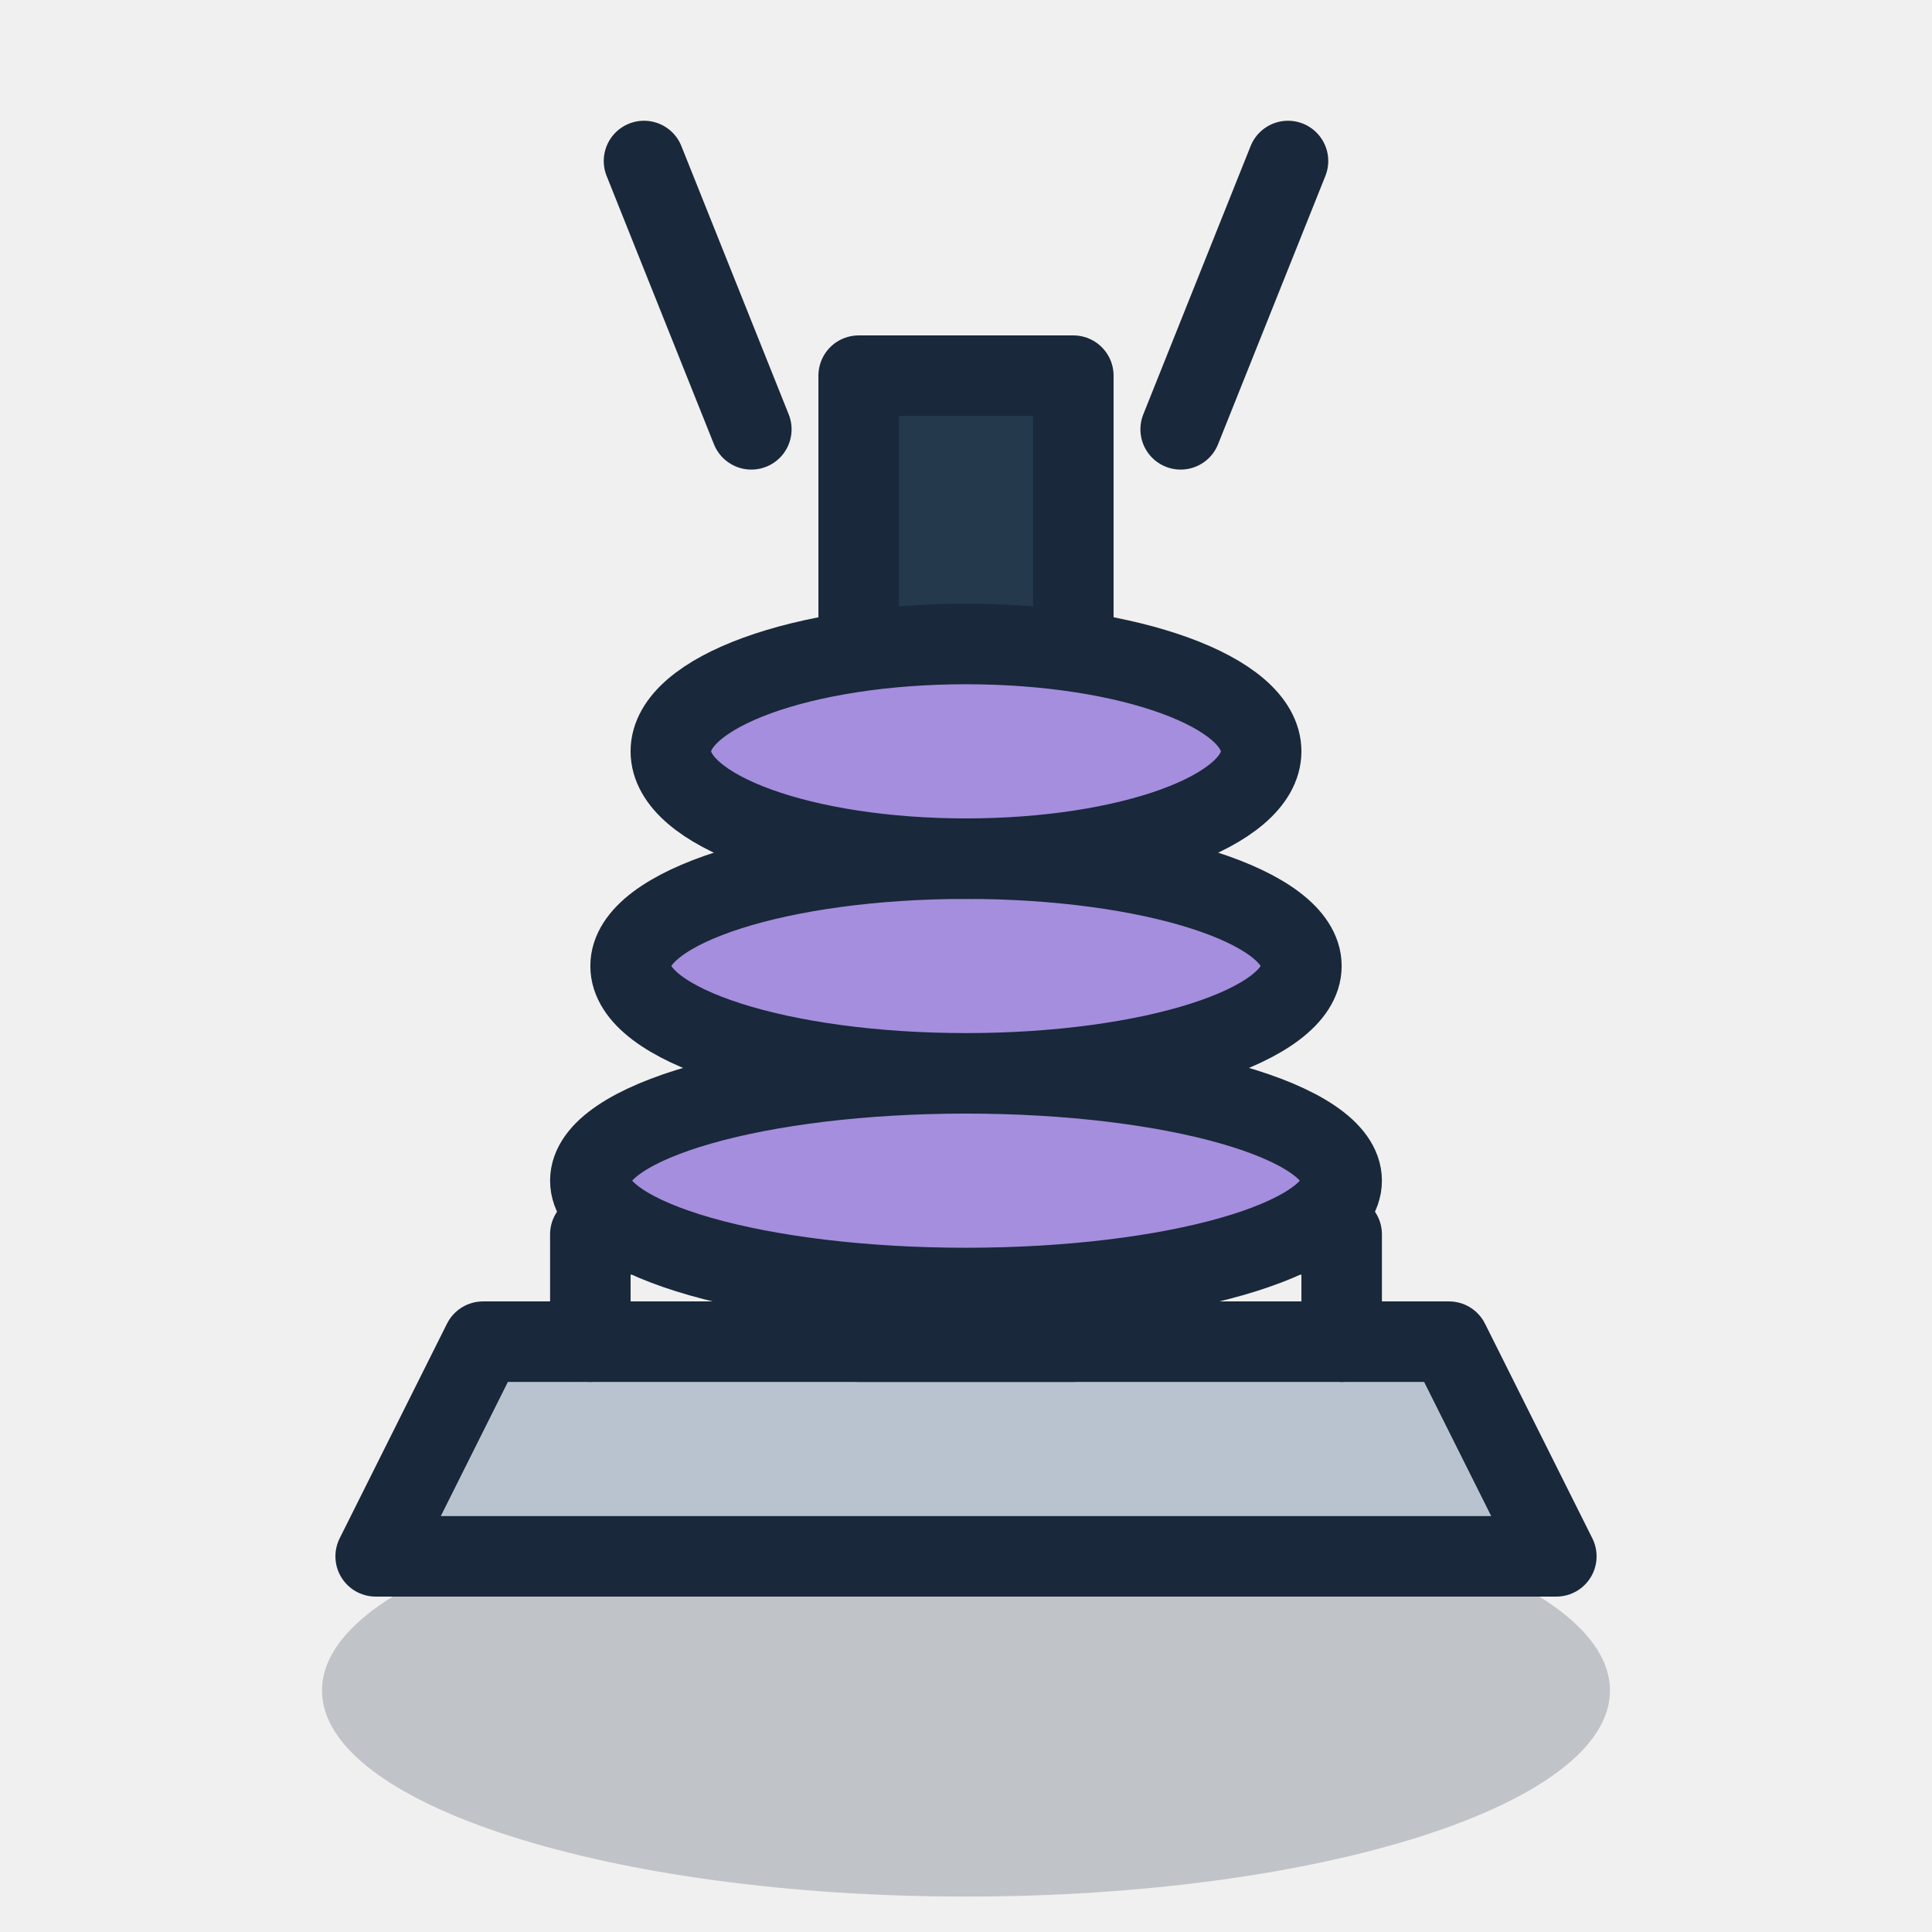
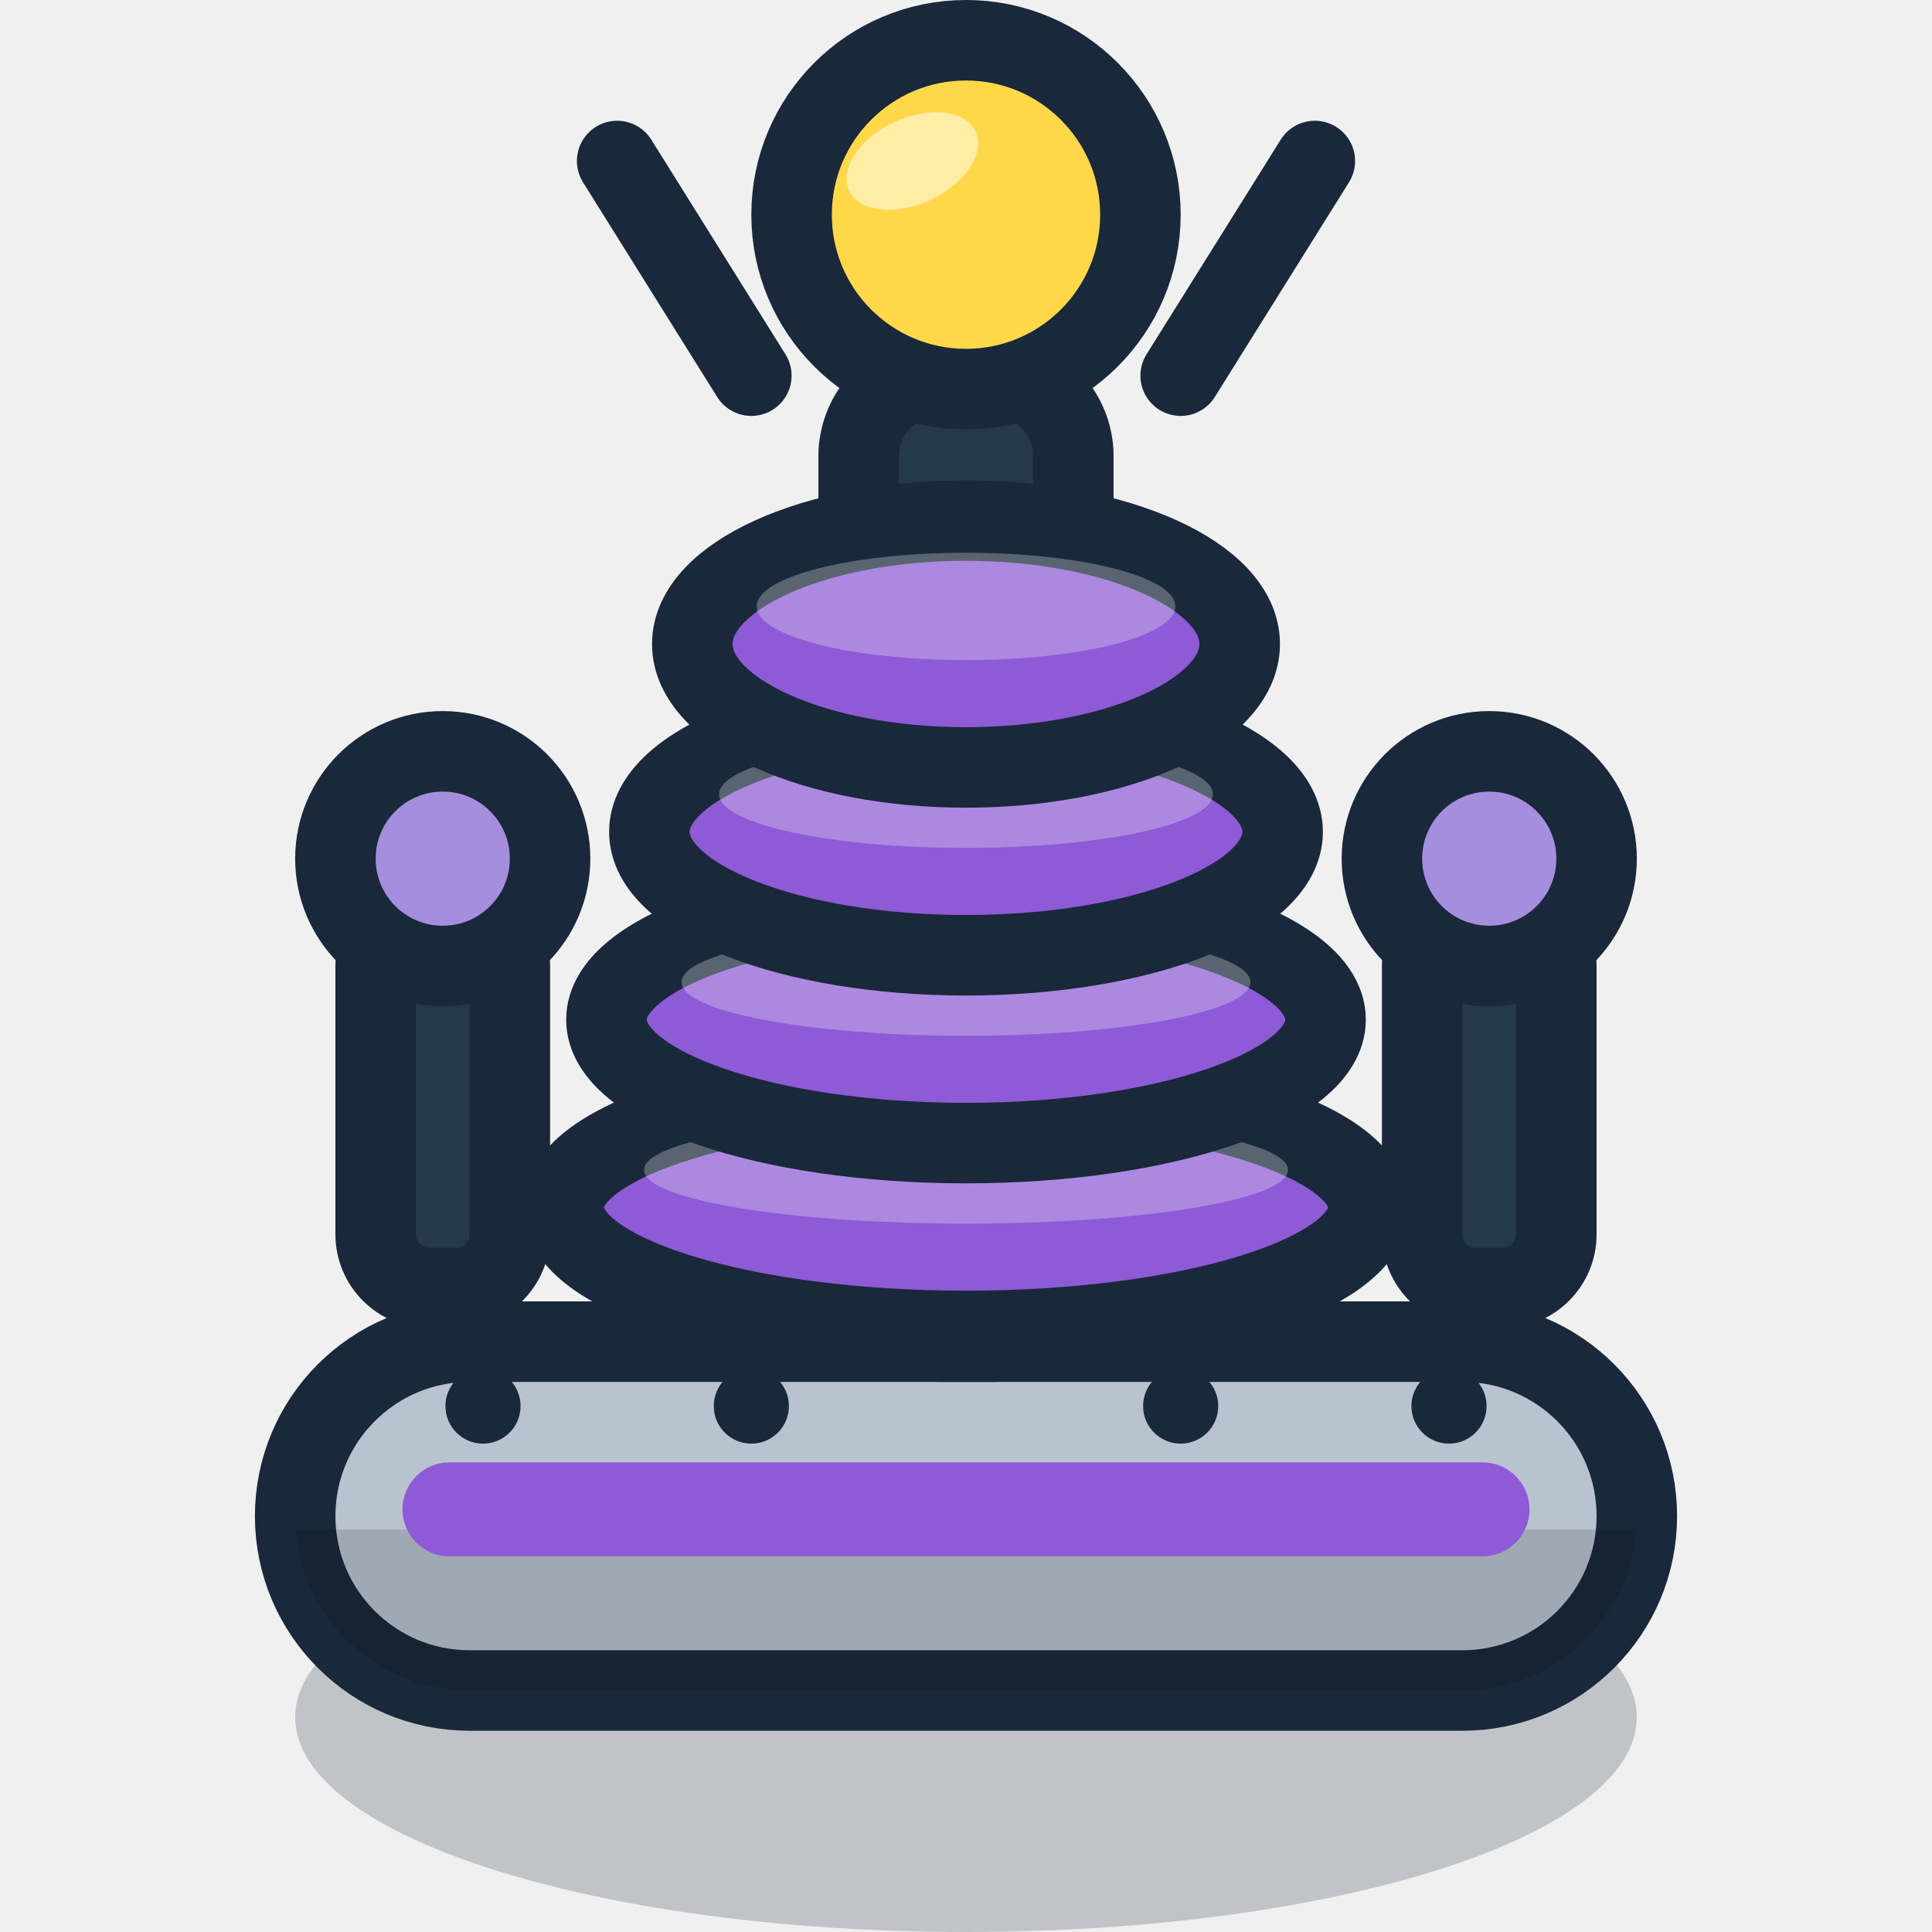
<svg xmlns="http://www.w3.org/2000/svg" viewBox="0 0 72 72" width="72" height="72" role="img">
  <g stroke="#19283A" stroke-width="3" stroke-linejoin="round" stroke-linecap="round">
-     <ellipse cx="36" cy="63" rx="24" ry="7.68" fill="#19283A" opacity="0.22" stroke="none" />
-     <path d="M14 58 L18 50 H54 L58 58 Z" fill="#B9C3CF" />
-     <path d="M22 50 V46 H50 V50" fill="none" />
-     <rect x="32" y="14" width="8" height="36" fill="#24394B" />
-     <ellipse cx="36" cy="44" rx="14" ry="4" fill="#A48EDD" />
-     <ellipse cx="36" cy="36" rx="12.5" ry="4" fill="#A48EDD" />
-     <ellipse cx="36" cy="28" rx="11" ry="4" fill="#A48EDD" />
-     <path d="M28 16 L24 6 M44 16 L48 6" stroke-width="3" />
+     <ellipse cx="36" cy="64" rx="25" ry="8" fill="#19283A" opacity="0.22" stroke="none" />
+     <rect x="11" y="50" width="50" height="13" rx="6.5" fill="#B9C3CF" />
+     <path d="M11 57 H61 V56.5 a6.5 6.5 0 0 1 -6.5 6.5 H17.5 a6.5 6.5 0 0 1 -6.5 -6.5 Z" fill="#000" opacity="0.14" stroke="none" />
+     <rect x="15" y="54.5" width="42" height="3.5" rx="1.75" fill="#8E5AD6" stroke="none" />
+     <circle cx="18" cy="52.4" r="1.4" fill="#19283A" stroke="none" />
+     <circle cx="28" cy="52.4" r="1.4" fill="#19283A" stroke="none" />
+     <circle cx="44" cy="52.4" r="1.4" fill="#19283A" stroke="none" />
+     <circle cx="54" cy="52.4" r="1.4" fill="#19283A" stroke="none" />
+     <rect x="14" y="34" width="5" height="14" rx="2" fill="#24394B" />
+     <circle cx="16.5" cy="32" r="4" fill="#A48EDD" />
+     <rect x="53" y="34" width="5" height="14" rx="2" fill="#24394B" />
+     <circle cx="55.5" cy="32" r="4" fill="#A48EDD" />
+     <rect x="32" y="14" width="8" height="36" rx="3" fill="#24394B" />
+     <ellipse cx="36" cy="45" rx="15" ry="4.6" fill="#8E5AD6" />
+     <ellipse cx="36" cy="43.6" rx="12" ry="2" fill="#fff" opacity="0.28" stroke="none" />
+     <ellipse cx="36" cy="38" rx="13.4" ry="4.6" fill="#8E5AD6" />
+     <ellipse cx="36" cy="36.6" rx="10.6" ry="2" fill="#fff" opacity="0.28" stroke="none" />
+     <ellipse cx="36" cy="31" rx="11.8" ry="4.6" fill="#8E5AD6" />
+     <ellipse cx="36" cy="29.6" rx="9.2" ry="2" fill="#fff" opacity="0.28" stroke="none" />
+     <ellipse cx="36" cy="24" rx="10.2" ry="4.6" fill="#8E5AD6" />
+     <ellipse cx="36" cy="22.6" rx="7.8" ry="2" fill="#fff" opacity="0.28" stroke="none" />
+     <path d="M28 14 L23 6 M44 14 L49 6" stroke-width="3" />
+     <circle cx="36" cy="8" r="6.5" fill="#FFD84A" />
+     <ellipse cx="34" cy="6" rx="2.6" ry="1.6" fill="#fff" opacity="0.5" stroke="none" transform="rotate(-25 34 6)" />
  </g>
</svg>
